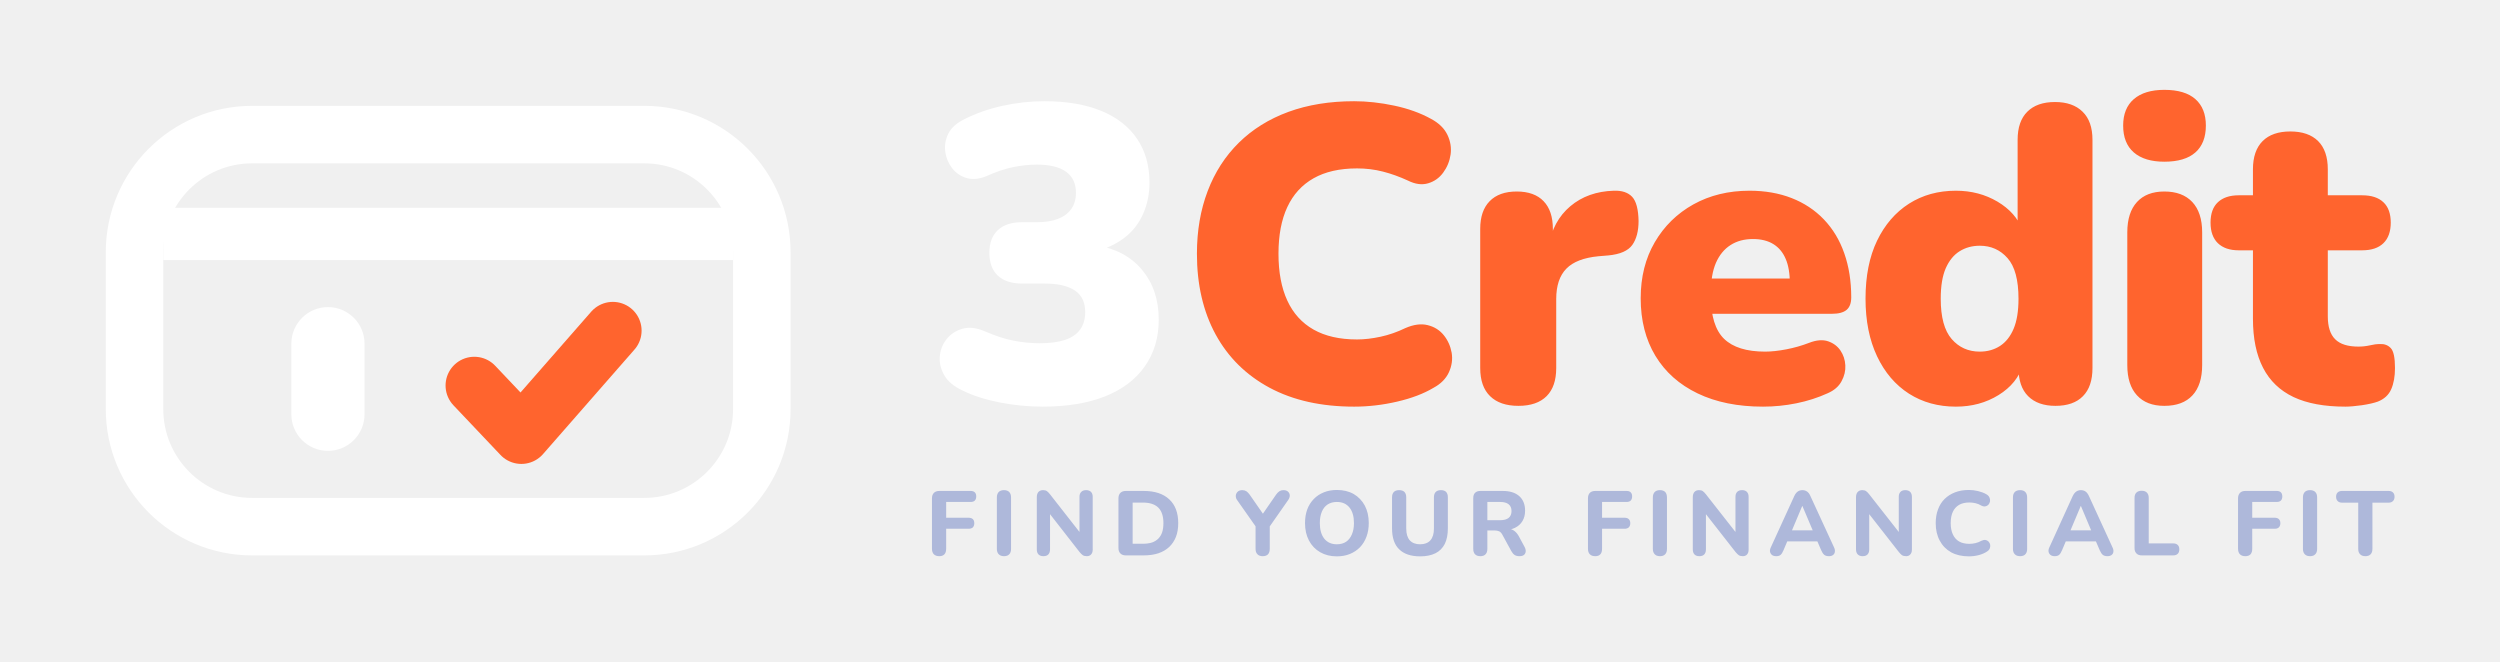
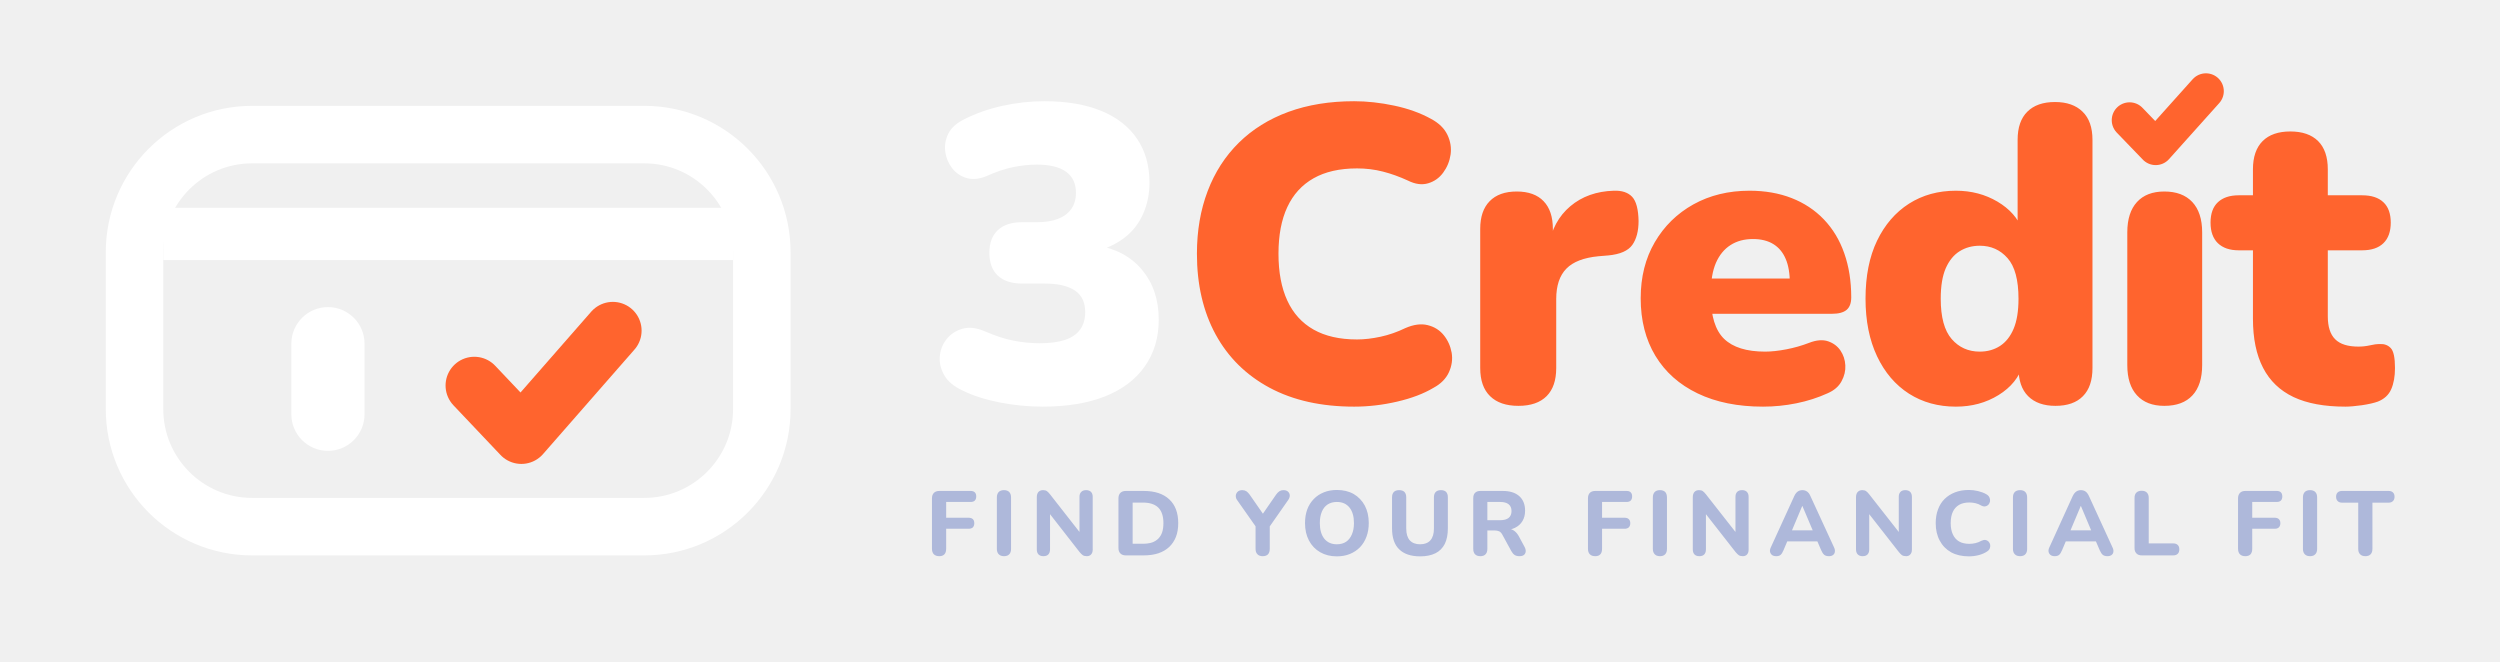
<svg xmlns="http://www.w3.org/2000/svg" viewBox="0 0 283.54 74.99" role="img">
  <g transform="translate(3.40 -8.45) scale(1.4822)">
    <rect x="8" y="16" width="48" height="30" rx="9" fill="none" stroke="#FFFFFF" stroke-width="4.4" />
    <path d="M10.2 23.6H53.8" stroke="#FFFFFF" stroke-width="4" />
    <rect x="20" y="29.2" width="5.6" height="11" rx="2.8" fill="#FFFFFF" />
    <path d="M34 35.2l3.6 3.8l7-8" fill="none" stroke="#FF642E" stroke-width="4.4" stroke-linecap="round" stroke-linejoin="round" />
  </g>
  <path fill="#FFFFFF" d="M118.26 46.12Q115.83 46.12 113.4 45.65Q110.97 45.17 109.21 44.31Q107.68 43.6 107.09 42.55Q106.49 41.5 106.59 40.41Q106.68 39.31 107.37 38.45Q108.06 37.59 109.18 37.28Q110.3 36.97 111.73 37.59Q113.5 38.36 114.97 38.64Q116.45 38.93 117.93 38.93Q119.64 38.93 120.79 38.55Q121.93 38.17 122.5 37.38Q123.08 36.59 123.08 35.4Q123.08 33.73 121.91 32.95Q120.74 32.16 118.5 32.16H115.93Q114.12 32.16 113.16 31.25Q112.21 30.35 112.21 28.68Q112.21 27.01 113.16 26.11Q114.12 25.2 115.93 25.2H117.64Q119.03 25.2 120 24.82Q120.98 24.44 121.5 23.7Q122.03 22.96 122.03 21.87Q122.03 20.29 120.91 19.48Q119.79 18.67 117.6 18.67Q116.26 18.67 114.88 18.96Q113.5 19.24 111.92 19.96Q110.68 20.48 109.66 20.2Q108.64 19.91 107.99 19.08Q107.35 18.24 107.21 17.22Q107.06 16.19 107.54 15.19Q108.02 14.19 109.35 13.53Q111.35 12.52 113.71 12Q116.07 11.48 118.45 11.48Q122.22 11.48 124.89 12.57Q127.56 13.67 128.96 15.74Q130.37 17.81 130.37 20.72Q130.37 22.63 129.65 24.25Q128.94 25.87 127.56 26.94Q126.17 28.01 124.32 28.49V27.82Q127.65 28.35 129.53 30.61Q131.42 32.87 131.42 36.26Q131.42 39.31 129.84 41.55Q128.27 43.79 125.32 44.96Q122.36 46.12 118.26 46.12Z" />
-   <path fill="#FF642E" d="M153.58 46.12Q148 46.12 144 43.98Q140 41.83 137.87 37.93Q135.75 34.02 135.75 28.78Q135.75 24.87 136.97 21.67Q138.18 18.48 140.5 16.19Q142.81 13.91 146.12 12.69Q149.43 11.48 153.58 11.48Q155.77 11.48 158.13 11.98Q160.49 12.48 162.3 13.48Q163.63 14.19 164.16 15.29Q164.68 16.38 164.52 17.53Q164.35 18.67 163.68 19.58Q163.02 20.48 161.97 20.79Q160.92 21.1 159.68 20.48Q158.25 19.82 156.84 19.46Q155.44 19.1 153.91 19.1Q150.96 19.1 148.98 20.22Q147 21.34 146 23.49Q145 25.63 145 28.78Q145 31.92 146 34.09Q147 36.26 148.98 37.38Q150.96 38.5 153.91 38.5Q155.15 38.5 156.58 38.19Q158.01 37.88 159.39 37.21Q160.82 36.59 161.94 36.88Q163.06 37.16 163.75 38.02Q164.44 38.88 164.64 40Q164.83 41.12 164.33 42.22Q163.83 43.31 162.59 43.98Q160.92 44.98 158.46 45.55Q156.01 46.12 153.58 46.12ZM172.21 46.03Q170.12 46.03 169 44.93Q167.88 43.84 167.88 41.74V25.96Q167.88 23.91 168.95 22.82Q170.02 21.72 172.02 21.72Q174.02 21.72 175.07 22.82Q176.12 23.91 176.12 25.96V27.92H175.64Q176.12 25.06 178.1 23.39Q180.08 21.72 183.03 21.63Q184.41 21.58 185.11 22.32Q185.8 23.06 185.84 25.06Q185.84 26.77 185.13 27.78Q184.41 28.78 182.41 28.97L181.32 29.06Q178.79 29.3 177.65 30.47Q176.5 31.64 176.5 33.92V41.74Q176.5 43.84 175.41 44.93Q174.31 46.03 172.21 46.03ZM199.95 46.12Q195.66 46.12 192.54 44.62Q189.42 43.12 187.75 40.36Q186.08 37.59 186.08 33.83Q186.08 30.21 187.68 27.47Q189.28 24.73 192.06 23.18Q194.85 21.63 198.43 21.63Q201.05 21.63 203.19 22.46Q205.34 23.3 206.86 24.89Q208.39 26.49 209.17 28.73Q209.96 30.97 209.96 33.73Q209.96 34.69 209.44 35.14Q208.91 35.59 207.77 35.59H193.18V31.59H203.76L203 32.21Q203 30.44 202.52 29.35Q202.05 28.25 201.12 27.68Q200.19 27.11 198.81 27.11Q197.33 27.11 196.26 27.8Q195.19 28.49 194.61 29.82Q194.04 31.16 194.04 33.16V33.59Q194.04 36.97 195.54 38.43Q197.04 39.88 200.19 39.88Q201.24 39.88 202.6 39.62Q203.95 39.36 205.19 38.88Q206.43 38.4 207.34 38.71Q208.24 39.02 208.74 39.76Q209.24 40.5 209.29 41.43Q209.34 42.36 208.86 43.24Q208.39 44.12 207.29 44.6Q205.62 45.36 203.74 45.74Q201.86 46.12 199.95 46.12ZM221.83 46.12Q218.82 46.12 216.51 44.65Q214.2 43.17 212.89 40.41Q211.58 37.64 211.58 33.88Q211.58 30.02 212.89 27.3Q214.2 24.58 216.51 23.1Q218.82 21.63 221.83 21.63Q224.45 21.63 226.55 22.87Q228.64 24.11 229.36 26.06H228.83V15.86Q228.83 13.76 229.93 12.67Q231.03 11.57 233.07 11.57Q235.08 11.57 236.2 12.67Q237.32 13.76 237.32 15.86V41.74Q237.32 43.84 236.24 44.93Q235.17 46.03 233.12 46.03Q231.12 46.03 230.02 44.93Q228.93 43.84 228.93 41.74V39.02L229.45 41.36Q228.79 43.5 226.66 44.81Q224.54 46.12 221.83 46.12ZM224.54 39.88Q225.83 39.88 226.83 39.24Q227.83 38.59 228.38 37.28Q228.93 35.97 228.93 33.88Q228.93 30.68 227.69 29.28Q226.45 27.87 224.54 27.87Q223.26 27.87 222.26 28.49Q221.26 29.11 220.68 30.42Q220.11 31.73 220.11 33.88Q220.11 37.02 221.35 38.45Q222.59 39.88 224.54 39.88ZM245.47 46.03Q243.46 46.03 242.37 44.84Q241.27 43.65 241.27 41.41V26.35Q241.27 24.11 242.37 22.91Q243.46 21.72 245.47 21.72Q247.52 21.72 248.64 22.91Q249.76 24.11 249.76 26.35V41.41Q249.76 43.65 248.66 44.84Q247.56 46.03 245.47 46.03ZM245.47 18.34Q243.23 18.34 242.01 17.29Q240.8 16.24 240.8 14.24Q240.8 12.29 242.01 11.24Q243.23 10.19 245.47 10.19Q247.8 10.19 248.99 11.24Q250.18 12.29 250.18 14.24Q250.18 16.24 248.99 17.29Q247.8 18.34 245.47 18.34ZM266.01 46.12Q262.43 46.12 260.12 45.03Q257.81 43.93 256.67 41.72Q255.52 39.5 255.52 36.16V28.39H253.9Q252.38 28.39 251.54 27.58Q250.71 26.77 250.71 25.25Q250.71 23.72 251.54 22.94Q252.38 22.15 253.9 22.15H255.52V19.2Q255.52 17.1 256.62 16Q257.71 14.91 259.76 14.91Q261.81 14.91 262.91 16Q264.01 17.1 264.01 19.2V22.15H267.91Q269.49 22.15 270.32 22.94Q271.15 23.72 271.15 25.25Q271.15 26.77 270.32 27.58Q269.49 28.39 267.91 28.39H264.01V35.88Q264.01 37.64 264.84 38.47Q265.67 39.31 267.48 39.31Q268.15 39.31 268.77 39.17Q269.39 39.02 269.92 39.02Q270.68 38.98 271.15 39.48Q271.63 39.98 271.63 41.74Q271.63 43.17 271.2 44.15Q270.77 45.12 269.68 45.55Q269.01 45.79 267.87 45.96Q266.72 46.12 266.01 46.12Z" />
+   <path fill="#FF642E" d="M153.58 46.12Q148 46.12 144 43.98Q140 41.83 137.87 37.93Q135.75 34.02 135.75 28.78Q135.75 24.87 136.97 21.67Q138.18 18.48 140.5 16.19Q142.81 13.91 146.12 12.69Q149.43 11.48 153.58 11.48Q155.77 11.48 158.13 11.98Q160.49 12.48 162.3 13.48Q163.63 14.19 164.16 15.29Q164.68 16.38 164.52 17.53Q164.35 18.67 163.68 19.58Q163.02 20.48 161.97 20.79Q160.92 21.1 159.68 20.48Q158.25 19.82 156.84 19.46Q155.44 19.1 153.91 19.1Q150.96 19.1 148.98 20.22Q147 21.34 146 23.49Q145 25.63 145 28.78Q145 31.92 146 34.09Q147 36.26 148.98 37.38Q150.96 38.5 153.91 38.5Q155.15 38.5 156.58 38.19Q158.01 37.88 159.39 37.21Q160.82 36.59 161.94 36.88Q163.06 37.16 163.75 38.02Q164.44 38.88 164.64 40Q164.83 41.12 164.33 42.22Q163.83 43.31 162.59 43.98Q160.92 44.98 158.46 45.55Q156.01 46.12 153.58 46.12ZM172.21 46.03Q170.12 46.03 169 44.93Q167.88 43.84 167.88 41.74V25.96Q167.88 23.91 168.95 22.82Q170.02 21.72 172.02 21.72Q174.02 21.72 175.07 22.82Q176.12 23.91 176.12 25.96V27.92H175.64Q176.12 25.06 178.1 23.39Q180.08 21.72 183.03 21.63Q184.41 21.58 185.11 22.32Q185.8 23.06 185.84 25.06Q185.84 26.77 185.13 27.78Q184.41 28.78 182.41 28.97L181.32 29.06Q178.79 29.3 177.65 30.47Q176.5 31.64 176.5 33.92V41.74Q176.5 43.84 175.41 44.93Q174.31 46.03 172.21 46.03ZM199.95 46.12Q195.66 46.12 192.54 44.62Q189.42 43.12 187.75 40.36Q186.08 37.59 186.08 33.83Q186.08 30.21 187.68 27.47Q189.28 24.73 192.06 23.18Q194.85 21.63 198.43 21.63Q201.05 21.63 203.19 22.46Q205.34 23.3 206.86 24.89Q208.39 26.49 209.17 28.73Q209.96 30.97 209.96 33.73Q209.96 34.69 209.44 35.14Q208.91 35.59 207.77 35.59H193.18V31.59H203.76L203 32.21Q203 30.44 202.52 29.35Q202.05 28.25 201.12 27.68Q200.19 27.11 198.81 27.11Q197.33 27.11 196.26 27.8Q195.19 28.49 194.61 29.82Q194.04 31.16 194.04 33.16V33.59Q194.04 36.97 195.54 38.43Q197.04 39.88 200.19 39.88Q201.24 39.88 202.6 39.62Q203.95 39.36 205.19 38.88Q206.43 38.4 207.34 38.71Q208.24 39.02 208.74 39.76Q209.24 40.5 209.29 41.43Q209.34 42.36 208.86 43.24Q208.39 44.12 207.29 44.6Q205.62 45.36 203.74 45.74Q201.86 46.12 199.95 46.12ZM221.83 46.12Q218.82 46.12 216.51 44.65Q214.2 43.17 212.89 40.41Q211.58 37.64 211.58 33.88Q211.58 30.02 212.89 27.3Q214.2 24.58 216.51 23.1Q218.82 21.63 221.83 21.63Q224.45 21.63 226.55 22.87Q228.64 24.11 229.36 26.06H228.83V15.86Q228.83 13.76 229.93 12.67Q231.03 11.57 233.07 11.57Q235.08 11.57 236.2 12.67Q237.32 13.76 237.32 15.86V41.74Q237.32 43.84 236.24 44.93Q235.17 46.03 233.12 46.03Q231.12 46.03 230.02 44.93Q228.93 43.84 228.93 41.74V39.02L229.45 41.36Q228.79 43.5 226.66 44.81Q224.54 46.12 221.83 46.12ZM224.54 39.88Q225.83 39.88 226.83 39.24Q227.83 38.59 228.38 37.28Q228.93 35.97 228.93 33.88Q228.93 30.68 227.69 29.28Q226.45 27.87 224.54 27.87Q223.26 27.87 222.26 28.49Q221.26 29.11 220.68 30.42Q220.11 31.73 220.11 33.88Q220.11 37.02 221.35 38.45Q222.59 39.88 224.54 39.88ZM245.47 46.03Q243.46 46.03 242.37 44.84Q241.27 43.65 241.27 41.41V26.35Q241.27 24.11 242.37 22.91Q243.46 21.72 245.47 21.72Q247.52 21.72 248.64 22.91Q249.76 24.11 249.76 26.35V41.41Q249.76 43.65 248.66 44.84Q247.56 46.03 245.47 46.03ZM266.01 46.12Q262.43 46.12 260.12 45.03Q257.81 43.93 256.67 41.72Q255.52 39.5 255.52 36.16V28.39H253.9Q252.38 28.39 251.54 27.58Q250.71 26.77 250.71 25.25Q250.71 23.72 251.54 22.94Q252.38 22.15 253.9 22.15H255.52V19.2Q255.52 17.1 256.62 16Q257.71 14.91 259.76 14.91Q261.81 14.91 262.91 16Q264.01 17.1 264.01 19.2V22.15H267.91Q269.49 22.15 270.32 22.94Q271.15 23.72 271.15 25.25Q271.15 26.77 270.32 27.58Q269.49 28.39 267.91 28.39H264.01V35.88Q264.01 37.64 264.84 38.47Q265.67 39.31 267.48 39.31Q268.15 39.31 268.77 39.17Q269.39 39.02 269.92 39.02Q270.68 38.98 271.15 39.48Q271.63 39.98 271.63 41.74Q271.63 43.17 271.2 44.15Q270.77 45.12 269.68 45.55Q269.01 45.79 267.87 45.96Q266.72 46.12 266.01 46.12Z" />
+   <path d="M241.53 13.63l2.96 3.07l5.7-6.36" fill="none" stroke="#FF642E" stroke-width="4.05" stroke-linecap="round" stroke-linejoin="round" />
  <path fill="#AEB8DA" d="M106.52 63.08Q106.13 63.08 105.91 62.86Q105.7 62.65 105.7 62.23V56.52Q105.7 56.12 105.92 55.9Q106.14 55.68 106.54 55.68H110.09Q110.4 55.68 110.56 55.84Q110.72 56 110.72 56.3Q110.72 56.61 110.56 56.77Q110.4 56.93 110.09 56.93H107.31V58.72H109.86Q110.17 58.72 110.34 58.88Q110.5 59.04 110.5 59.34Q110.5 59.64 110.34 59.81Q110.17 59.97 109.86 59.97H107.31V62.23Q107.31 63.08 106.52 63.08ZM113.87 63.08Q113.48 63.08 113.27 62.86Q113.06 62.65 113.06 62.25V56.42Q113.06 56.02 113.27 55.8Q113.48 55.59 113.87 55.59Q114.25 55.59 114.46 55.8Q114.67 56.02 114.67 56.42V62.25Q114.67 62.65 114.47 62.86Q114.27 63.08 113.87 63.08ZM118.34 63.08Q117.98 63.08 117.78 62.88Q117.59 62.68 117.59 62.3V56.4Q117.59 56 117.78 55.79Q117.98 55.59 118.3 55.59Q118.58 55.59 118.73 55.7Q118.88 55.8 119.08 56.05L122.71 60.69H122.43V56.35Q122.43 55.99 122.63 55.79Q122.82 55.59 123.18 55.59Q123.54 55.59 123.74 55.79Q123.93 55.99 123.93 56.35V62.34Q123.93 62.68 123.75 62.88Q123.57 63.08 123.27 63.08Q122.98 63.08 122.81 62.97Q122.64 62.85 122.44 62.61L118.82 57.97H119.09V62.3Q119.09 62.68 118.9 62.88Q118.71 63.08 118.34 63.08ZM127.69 62.99Q127.29 62.99 127.07 62.77Q126.85 62.55 126.85 62.15V56.52Q126.85 56.12 127.07 55.9Q127.29 55.68 127.69 55.68H129.71Q131.59 55.68 132.61 56.63Q133.63 57.58 133.63 59.33Q133.63 60.21 133.37 60.89Q133.1 61.57 132.6 62.04Q132.11 62.5 131.38 62.75Q130.66 62.99 129.71 62.99ZM128.46 61.67H129.62Q130.21 61.67 130.65 61.53Q131.08 61.38 131.37 61.09Q131.66 60.8 131.81 60.36Q131.95 59.92 131.95 59.33Q131.95 58.15 131.37 57.57Q130.78 57 129.62 57H128.46ZM143.21 63.08Q142.82 63.08 142.61 62.86Q142.4 62.65 142.4 62.24V59.24L142.73 60.16L140.29 56.69Q140.14 56.47 140.16 56.21Q140.18 55.96 140.37 55.77Q140.56 55.59 140.9 55.59Q141.15 55.59 141.35 55.71Q141.55 55.84 141.74 56.11L143.4 58.5H143.07L144.72 56.11Q144.92 55.83 145.11 55.71Q145.3 55.59 145.56 55.59Q145.9 55.59 146.08 55.76Q146.27 55.93 146.28 56.18Q146.29 56.44 146.1 56.71L143.69 60.16L144.01 59.24V62.24Q144.01 63.08 143.21 63.08ZM151.62 63.1Q150.54 63.1 149.73 62.63Q148.91 62.16 148.46 61.31Q148.01 60.46 148.01 59.33Q148.01 58.47 148.26 57.78Q148.52 57.09 149 56.6Q149.47 56.11 150.14 55.84Q150.81 55.57 151.62 55.57Q152.72 55.57 153.53 56.03Q154.33 56.5 154.79 57.34Q155.24 58.19 155.24 59.32Q155.24 60.18 154.98 60.87Q154.72 61.57 154.24 62.07Q153.76 62.56 153.1 62.83Q152.44 63.1 151.62 63.1ZM151.62 61.73Q152.23 61.73 152.66 61.45Q153.09 61.16 153.32 60.62Q153.56 60.08 153.56 59.33Q153.56 58.19 153.05 57.56Q152.54 56.93 151.62 56.93Q151.02 56.93 150.58 57.21Q150.15 57.49 149.92 58.03Q149.69 58.57 149.69 59.33Q149.69 60.46 150.2 61.1Q150.71 61.73 151.62 61.73ZM161.06 63.1Q160.29 63.1 159.69 62.9Q159.09 62.7 158.69 62.3Q158.28 61.91 158.08 61.31Q157.88 60.72 157.88 59.93V56.41Q157.88 56 158.09 55.79Q158.29 55.59 158.69 55.59Q159.07 55.59 159.28 55.79Q159.49 56 159.49 56.41V59.94Q159.49 60.83 159.89 61.28Q160.3 61.73 161.06 61.73Q161.83 61.73 162.23 61.28Q162.63 60.83 162.63 59.94V56.41Q162.63 56 162.84 55.79Q163.04 55.59 163.43 55.59Q163.81 55.59 164.01 55.79Q164.21 56 164.21 56.41V59.93Q164.21 60.98 163.86 61.69Q163.5 62.4 162.8 62.75Q162.1 63.1 161.06 63.1ZM167.89 63.08Q167.5 63.08 167.29 62.86Q167.09 62.65 167.09 62.25V56.5Q167.09 56.09 167.3 55.89Q167.51 55.68 167.91 55.68H170.42Q171.65 55.68 172.31 56.27Q172.97 56.86 172.97 57.92Q172.97 58.6 172.67 59.1Q172.37 59.6 171.81 59.87Q171.24 60.14 170.42 60.14L170.51 59.96H170.93Q171.37 59.96 171.69 60.17Q172.02 60.39 172.26 60.82L172.9 62.01Q173.05 62.27 173.04 62.52Q173.03 62.77 172.85 62.93Q172.67 63.08 172.33 63.08Q171.99 63.08 171.78 62.94Q171.56 62.79 171.4 62.49L170.4 60.66Q170.25 60.37 170.03 60.26Q169.8 60.16 169.48 60.16H168.69V62.25Q168.69 62.65 168.49 62.86Q168.29 63.08 167.89 63.08ZM168.69 59H170.13Q170.78 59 171.1 58.74Q171.43 58.48 171.43 57.96Q171.43 57.45 171.1 57.19Q170.78 56.93 170.13 56.93H168.69ZM180.92 63.08Q180.52 63.08 180.31 62.86Q180.1 62.65 180.1 62.23V56.52Q180.1 56.12 180.31 55.9Q180.53 55.68 180.94 55.68H184.48Q184.79 55.68 184.95 55.84Q185.11 56 185.11 56.3Q185.11 56.61 184.95 56.77Q184.79 56.93 184.48 56.93H181.7V58.72H184.25Q184.57 58.72 184.73 58.88Q184.9 59.04 184.9 59.34Q184.9 59.64 184.73 59.81Q184.57 59.97 184.25 59.97H181.7V62.23Q181.7 63.08 180.92 63.08ZM188.27 63.08Q187.87 63.08 187.67 62.86Q187.46 62.65 187.46 62.25V56.42Q187.46 56.02 187.67 55.8Q187.87 55.59 188.27 55.59Q188.65 55.59 188.86 55.8Q189.06 56.02 189.06 56.42V62.25Q189.06 62.65 188.86 62.86Q188.66 63.08 188.27 63.08ZM192.73 63.08Q192.37 63.08 192.18 62.88Q191.99 62.68 191.99 62.3V56.4Q191.99 56 192.18 55.79Q192.37 55.59 192.69 55.59Q192.97 55.59 193.12 55.7Q193.27 55.8 193.47 56.05L197.11 60.69H196.83V56.35Q196.83 55.99 197.02 55.79Q197.21 55.59 197.58 55.59Q197.94 55.59 198.13 55.79Q198.32 55.99 198.32 56.35V62.34Q198.32 62.68 198.15 62.88Q197.97 63.08 197.67 63.08Q197.38 63.08 197.21 62.97Q197.04 62.85 196.84 62.61L193.21 57.97H193.48V62.3Q193.48 62.68 193.29 62.88Q193.11 63.08 192.73 63.08ZM201.45 63.08Q201.16 63.08 200.98 62.95Q200.8 62.81 200.75 62.58Q200.71 62.36 200.84 62.08L203.5 56.26Q203.66 55.91 203.89 55.75Q204.12 55.59 204.42 55.59Q204.72 55.59 204.95 55.75Q205.18 55.91 205.33 56.26L208.01 62.08Q208.14 62.36 208.1 62.59Q208.07 62.82 207.89 62.95Q207.72 63.08 207.44 63.08Q207.08 63.08 206.89 62.92Q206.7 62.75 206.55 62.4L205.93 60.96L206.57 61.4H202.25L202.89 60.96L202.28 62.4Q202.13 62.76 201.96 62.92Q201.79 63.08 201.45 63.08ZM204.4 57.39 203.07 60.55 202.79 60.15H206.04L205.76 60.55L204.42 57.39ZM211.25 63.08Q210.89 63.08 210.7 62.88Q210.5 62.68 210.5 62.3V56.4Q210.5 56 210.7 55.79Q210.89 55.59 211.21 55.59Q211.49 55.59 211.64 55.7Q211.79 55.8 211.99 56.05L215.63 60.69H215.35V56.35Q215.35 55.99 215.54 55.79Q215.73 55.59 216.09 55.59Q216.45 55.59 216.65 55.79Q216.84 55.99 216.84 56.35V62.34Q216.84 62.68 216.66 62.88Q216.49 63.08 216.19 63.08Q215.9 63.08 215.72 62.97Q215.55 62.85 215.36 62.61L211.73 57.97H212V62.3Q212 62.68 211.81 62.88Q211.62 63.08 211.25 63.08ZM223.31 63.1Q222.13 63.1 221.29 62.64Q220.45 62.17 220 61.32Q219.54 60.48 219.54 59.33Q219.54 58.47 219.8 57.78Q220.05 57.09 220.54 56.6Q221.03 56.11 221.73 55.84Q222.43 55.57 223.31 55.57Q223.83 55.57 224.36 55.7Q224.89 55.83 225.29 56.06Q225.55 56.21 225.64 56.43Q225.73 56.64 225.7 56.86Q225.66 57.08 225.52 57.24Q225.38 57.39 225.17 57.43Q224.97 57.47 224.71 57.34Q224.4 57.15 224.05 57.07Q223.71 56.99 223.36 56.99Q222.66 56.99 222.19 57.26Q221.72 57.54 221.48 58.05Q221.24 58.57 221.24 59.33Q221.24 60.08 221.48 60.6Q221.72 61.13 222.19 61.41Q222.66 61.68 223.36 61.68Q223.69 61.68 224.04 61.6Q224.39 61.52 224.71 61.34Q224.98 61.21 225.19 61.24Q225.4 61.28 225.54 61.43Q225.68 61.58 225.72 61.79Q225.75 61.99 225.67 62.2Q225.59 62.41 225.36 62.55Q224.98 62.81 224.42 62.96Q223.86 63.1 223.31 63.1ZM229.11 63.08Q228.72 63.08 228.51 62.86Q228.3 62.65 228.3 62.25V56.42Q228.3 56.02 228.51 55.8Q228.72 55.59 229.11 55.59Q229.5 55.59 229.7 55.8Q229.91 56.02 229.91 56.42V62.25Q229.91 62.65 229.71 62.86Q229.51 63.08 229.11 63.08ZM233.04 63.08Q232.75 63.08 232.57 62.95Q232.39 62.81 232.34 62.58Q232.3 62.36 232.43 62.08L235.08 56.26Q235.25 55.91 235.48 55.75Q235.71 55.59 236.01 55.59Q236.31 55.59 236.54 55.75Q236.76 55.91 236.92 56.26L239.59 62.08Q239.73 62.36 239.69 62.59Q239.66 62.82 239.48 62.95Q239.3 63.08 239.02 63.08Q238.67 63.08 238.48 62.92Q238.29 62.75 238.14 62.4L237.52 60.96L238.16 61.4H233.84L234.48 60.96L233.87 62.4Q233.72 62.76 233.55 62.92Q233.37 63.08 233.04 63.08ZM235.99 57.39 234.66 60.55 234.38 60.15H237.62L237.34 60.55L236.01 57.39ZM242.91 62.99Q242.52 62.99 242.31 62.77Q242.09 62.55 242.09 62.17V56.48Q242.09 56.07 242.3 55.87Q242.51 55.66 242.9 55.66Q243.29 55.66 243.49 55.87Q243.7 56.07 243.7 56.48V61.63H246.48Q246.81 61.63 246.99 61.81Q247.17 61.98 247.17 62.3Q247.17 62.64 246.99 62.81Q246.81 62.99 246.48 62.99ZM254.65 63.08Q254.25 63.08 254.04 62.86Q253.83 62.65 253.83 62.23V56.52Q253.83 56.12 254.05 55.9Q254.26 55.68 254.67 55.68H258.21Q258.53 55.68 258.69 55.84Q258.85 56 258.85 56.3Q258.85 56.61 258.69 56.77Q258.53 56.93 258.21 56.93H255.44V58.72H257.99Q258.3 58.72 258.46 58.88Q258.63 59.04 258.63 59.34Q258.63 59.64 258.46 59.81Q258.3 59.97 257.99 59.97H255.44V62.23Q255.44 63.08 254.65 63.08ZM262 63.08Q261.6 63.08 261.4 62.86Q261.19 62.65 261.19 62.25V56.42Q261.19 56.02 261.4 55.8Q261.6 55.59 262 55.59Q262.38 55.59 262.59 55.8Q262.8 56.02 262.8 56.42V62.25Q262.8 62.65 262.59 62.86Q262.39 63.08 262 63.08ZM268.27 63.08Q267.88 63.08 267.67 62.86Q267.46 62.65 267.46 62.25V57.01H265.63Q265.31 57.01 265.13 56.83Q264.95 56.65 264.95 56.34Q264.95 56.02 265.13 55.85Q265.31 55.68 265.63 55.68H270.9Q271.22 55.68 271.4 55.85Q271.58 56.02 271.58 56.34Q271.58 56.65 271.4 56.83Q271.22 57.01 270.9 57.01H269.07V62.25Q269.07 62.65 268.87 62.86Q268.66 63.08 268.27 63.08Z" />
</svg>
